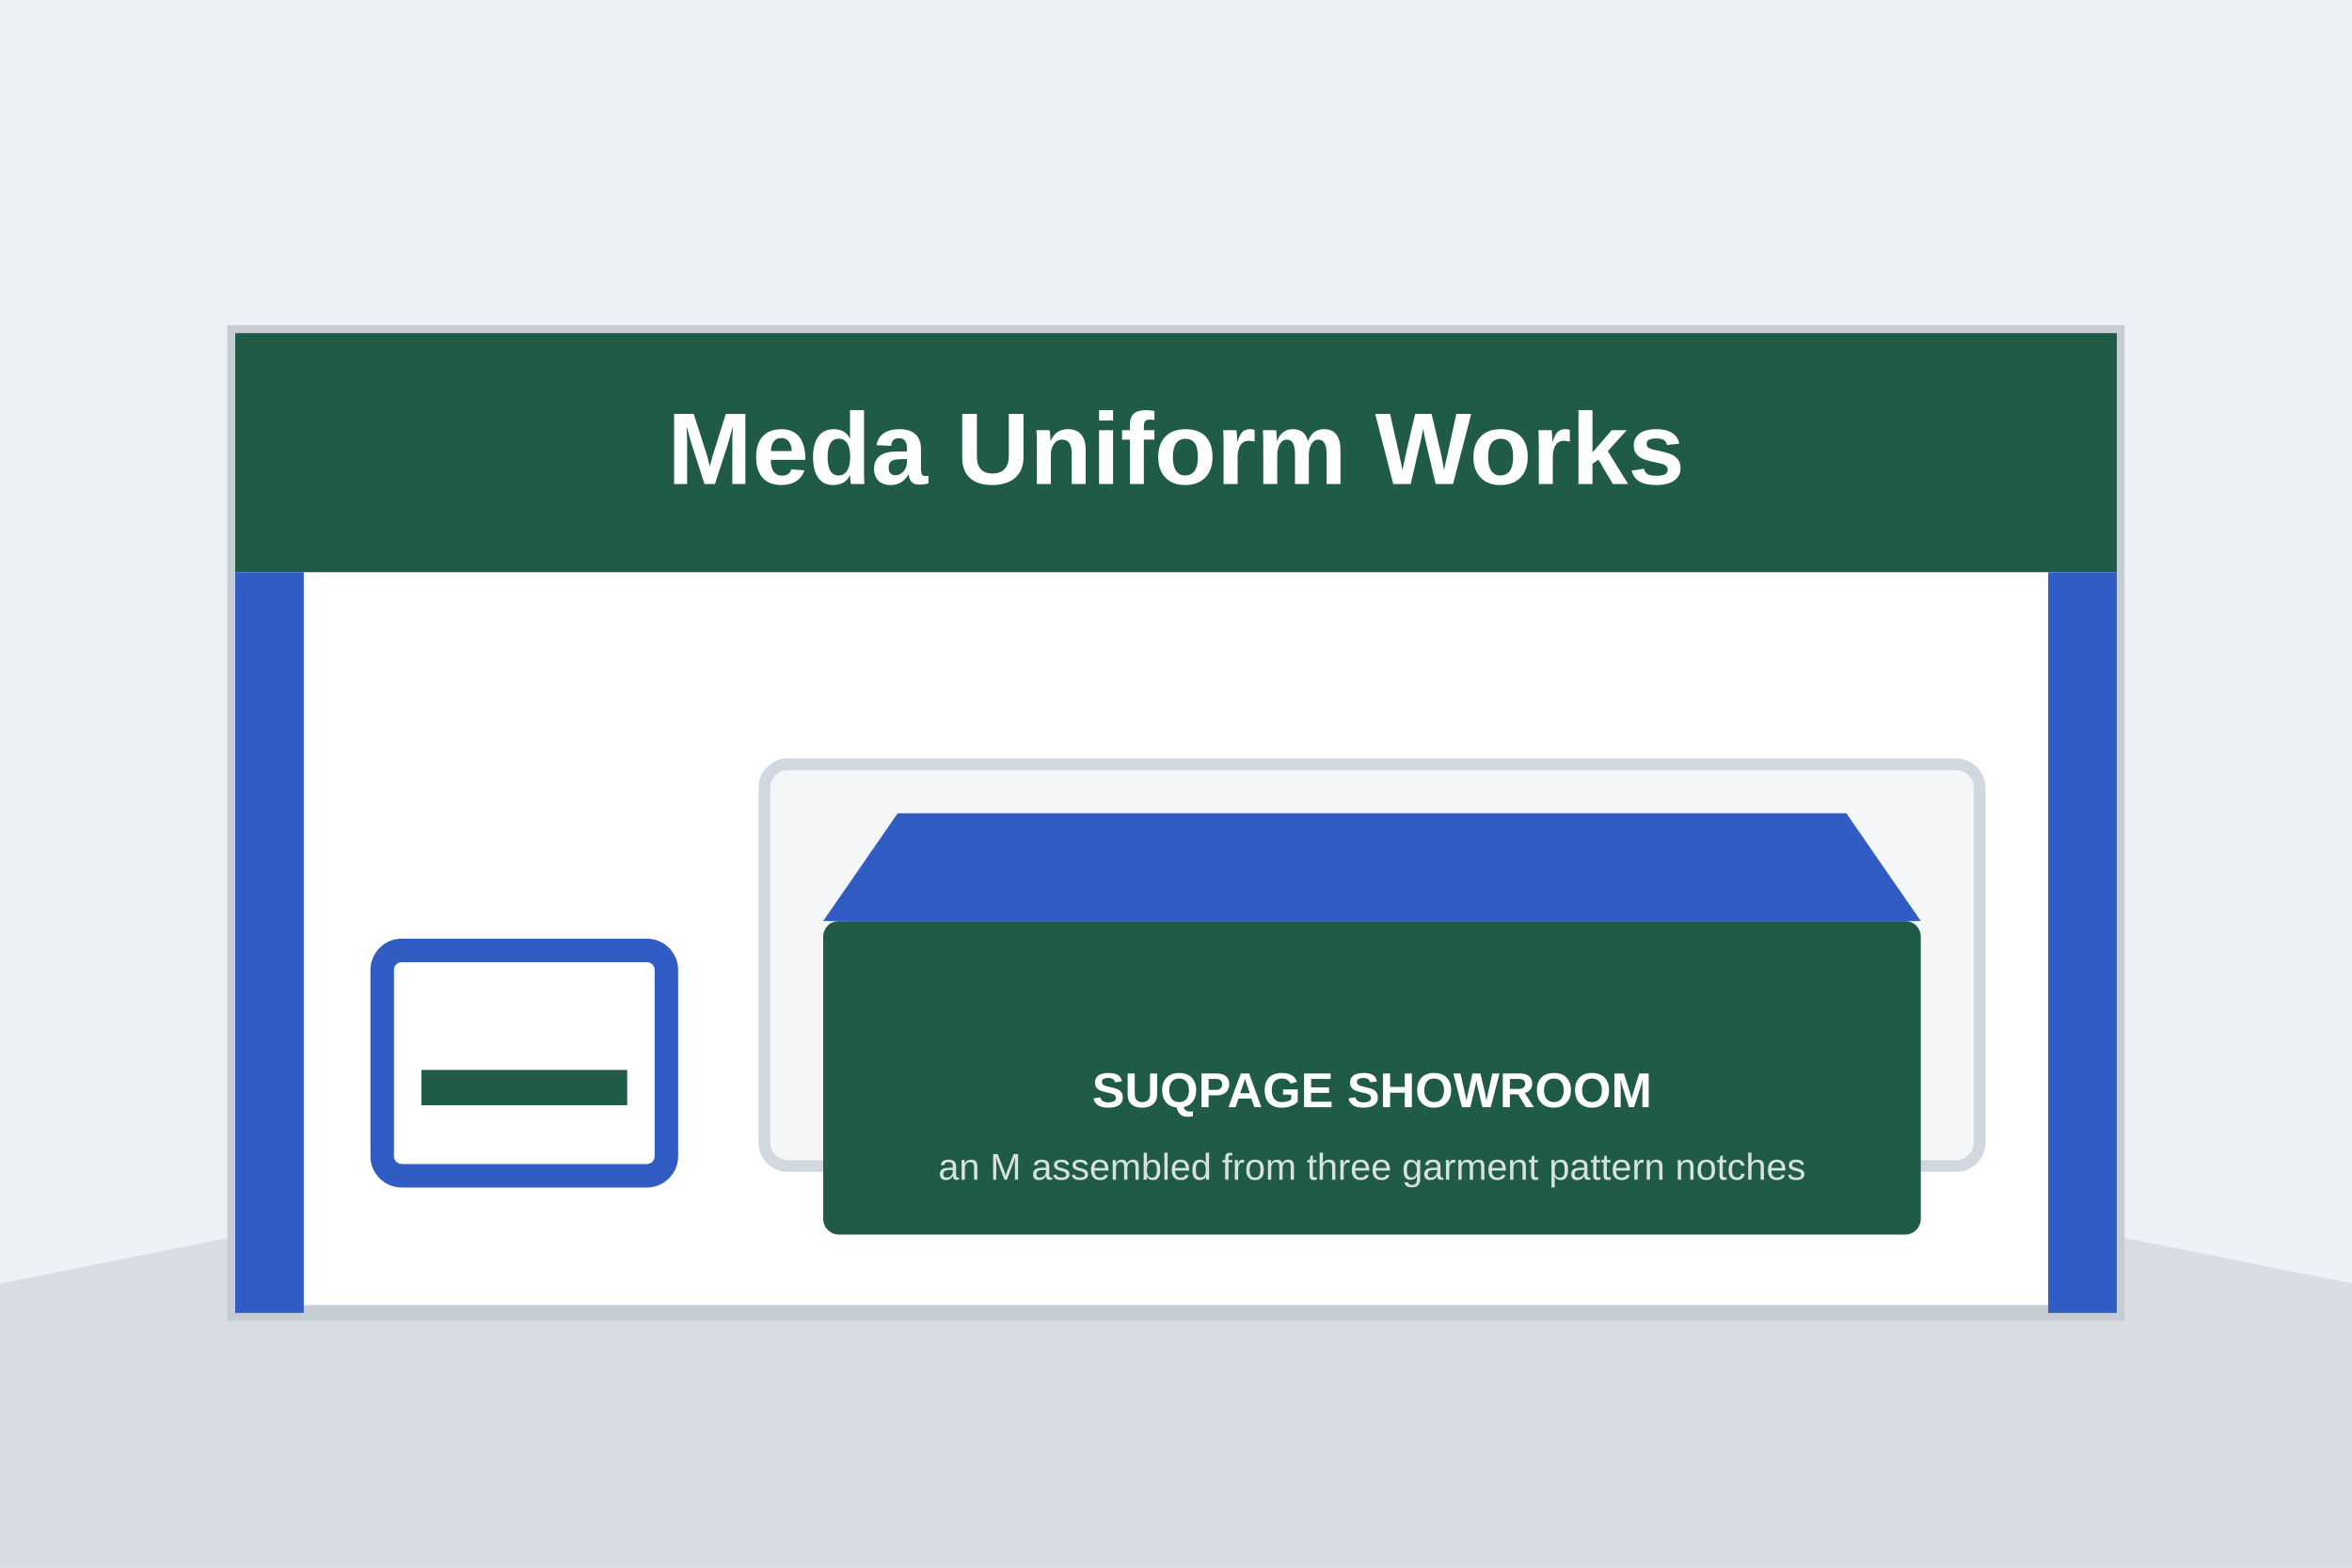
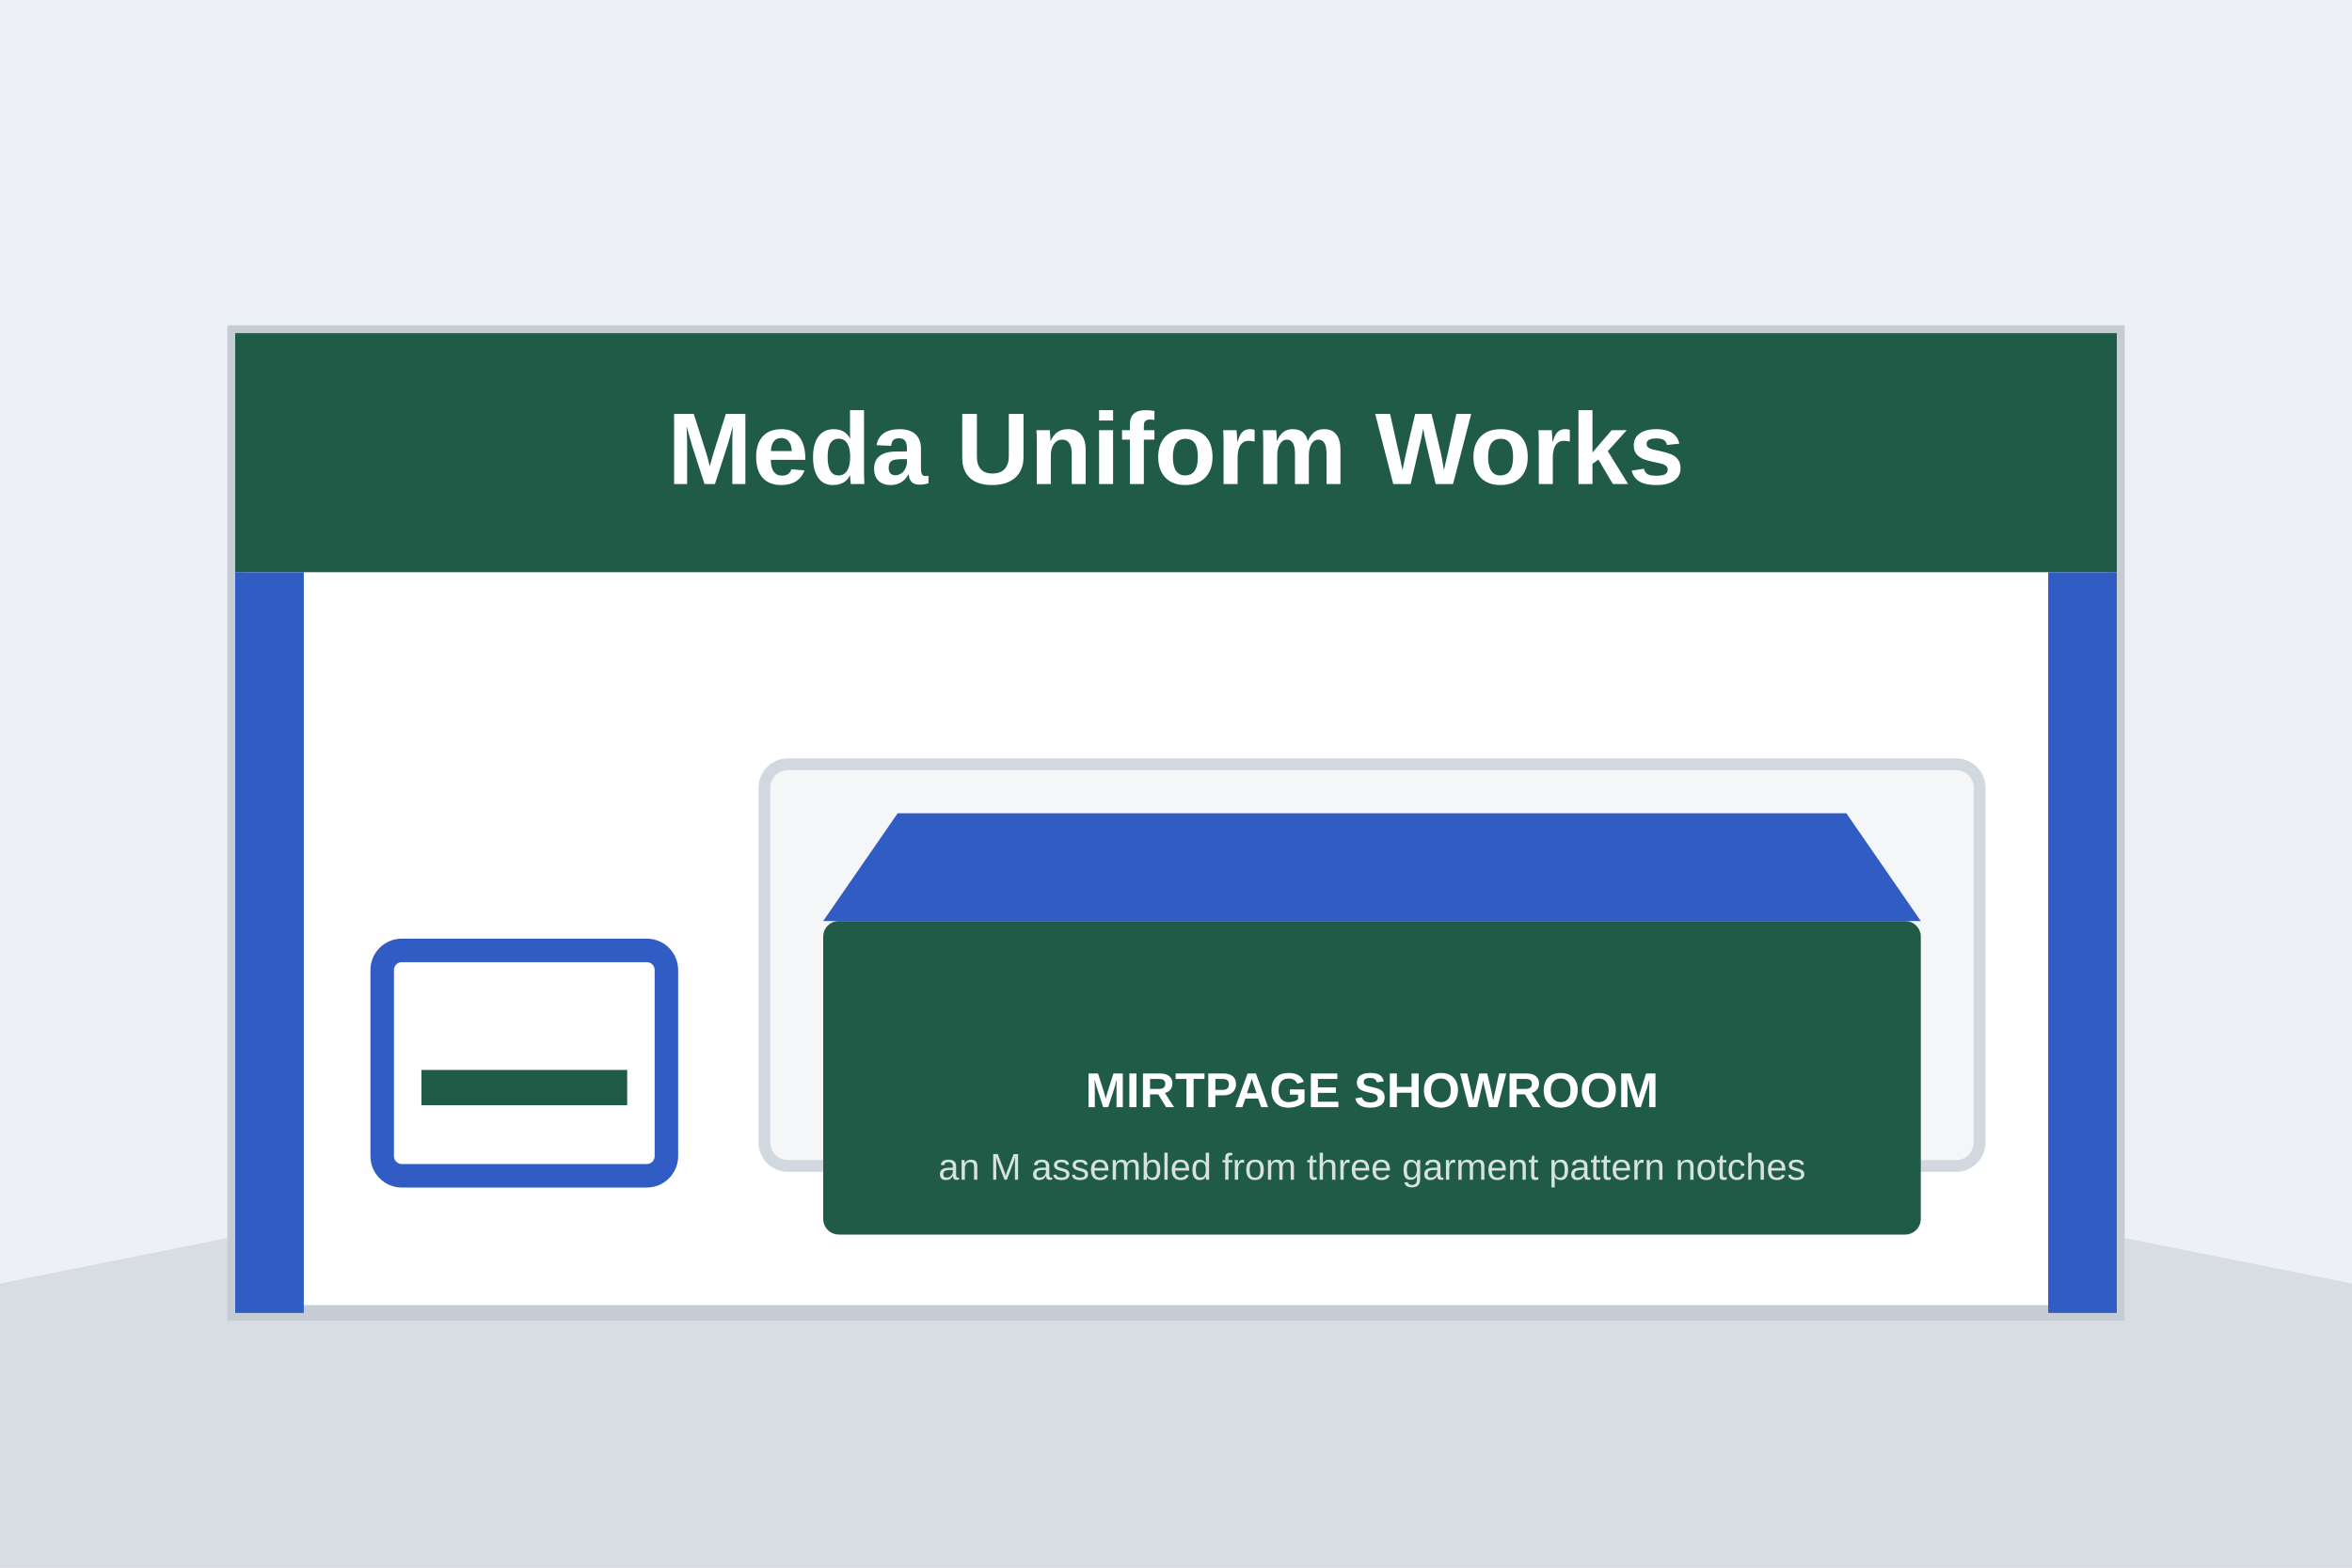
<svg xmlns="http://www.w3.org/2000/svg" viewBox="0 0 1200 800" role="img" aria-label="Illustrative booth for Meda Uniform Works">
  <rect width="1200" height="800" fill="#edf0f4" />
  <path d="M0 655L600 535l600 120v145H0z" fill="#d8dde3" />
  <path d="M120 170h960v500H120z" fill="#ffffff" stroke="#c5ccd4" stroke-width="8" />
  <path d="M120 170h960v122H120z" fill="#205b48" />
  <path d="M120 292h35v378h-35zM1045 292h35v378h-35z" fill="#315cc4" />
  <rect x="390" y="390" width="620" height="205" rx="12" fill="#f4f6f8" stroke="#d2d8df" stroke-width="6" />
  <rect x="420" y="470" width="560" height="160" rx="8" fill="#205b48" />
  <path d="M420 470h560l-38-55H458z" fill="#315cc4" />
  <rect x="195" y="485" width="145" height="115" rx="10" fill="#ffffff" stroke="#315cc4" stroke-width="12" />
  <path d="M215 555h105" stroke="#205b48" stroke-width="18" />
  <text x="600" y="247" text-anchor="middle" font-family="Arial, Helvetica, sans-serif" font-size="52" font-weight="800" fill="#ffffff">Meda Uniform Works</text>
-   <text x="700" y="565" text-anchor="middle" font-family="Arial, Helvetica, sans-serif" font-size="25" font-weight="700" fill="#ffffff">SUQPAGE SHOWROOM</text>
+   <text x="700" y="565" text-anchor="middle" font-family="Arial, Helvetica, sans-serif" font-size="25" font-weight="700" fill="#ffffff">MIRTPAGE SHOWROOM</text>
  <text x="700" y="602" text-anchor="middle" font-family="Arial, Helvetica, sans-serif" font-size="19" fill="#ffffff" opacity=".82">an M assembled from three garment pattern notches</text>
</svg>
